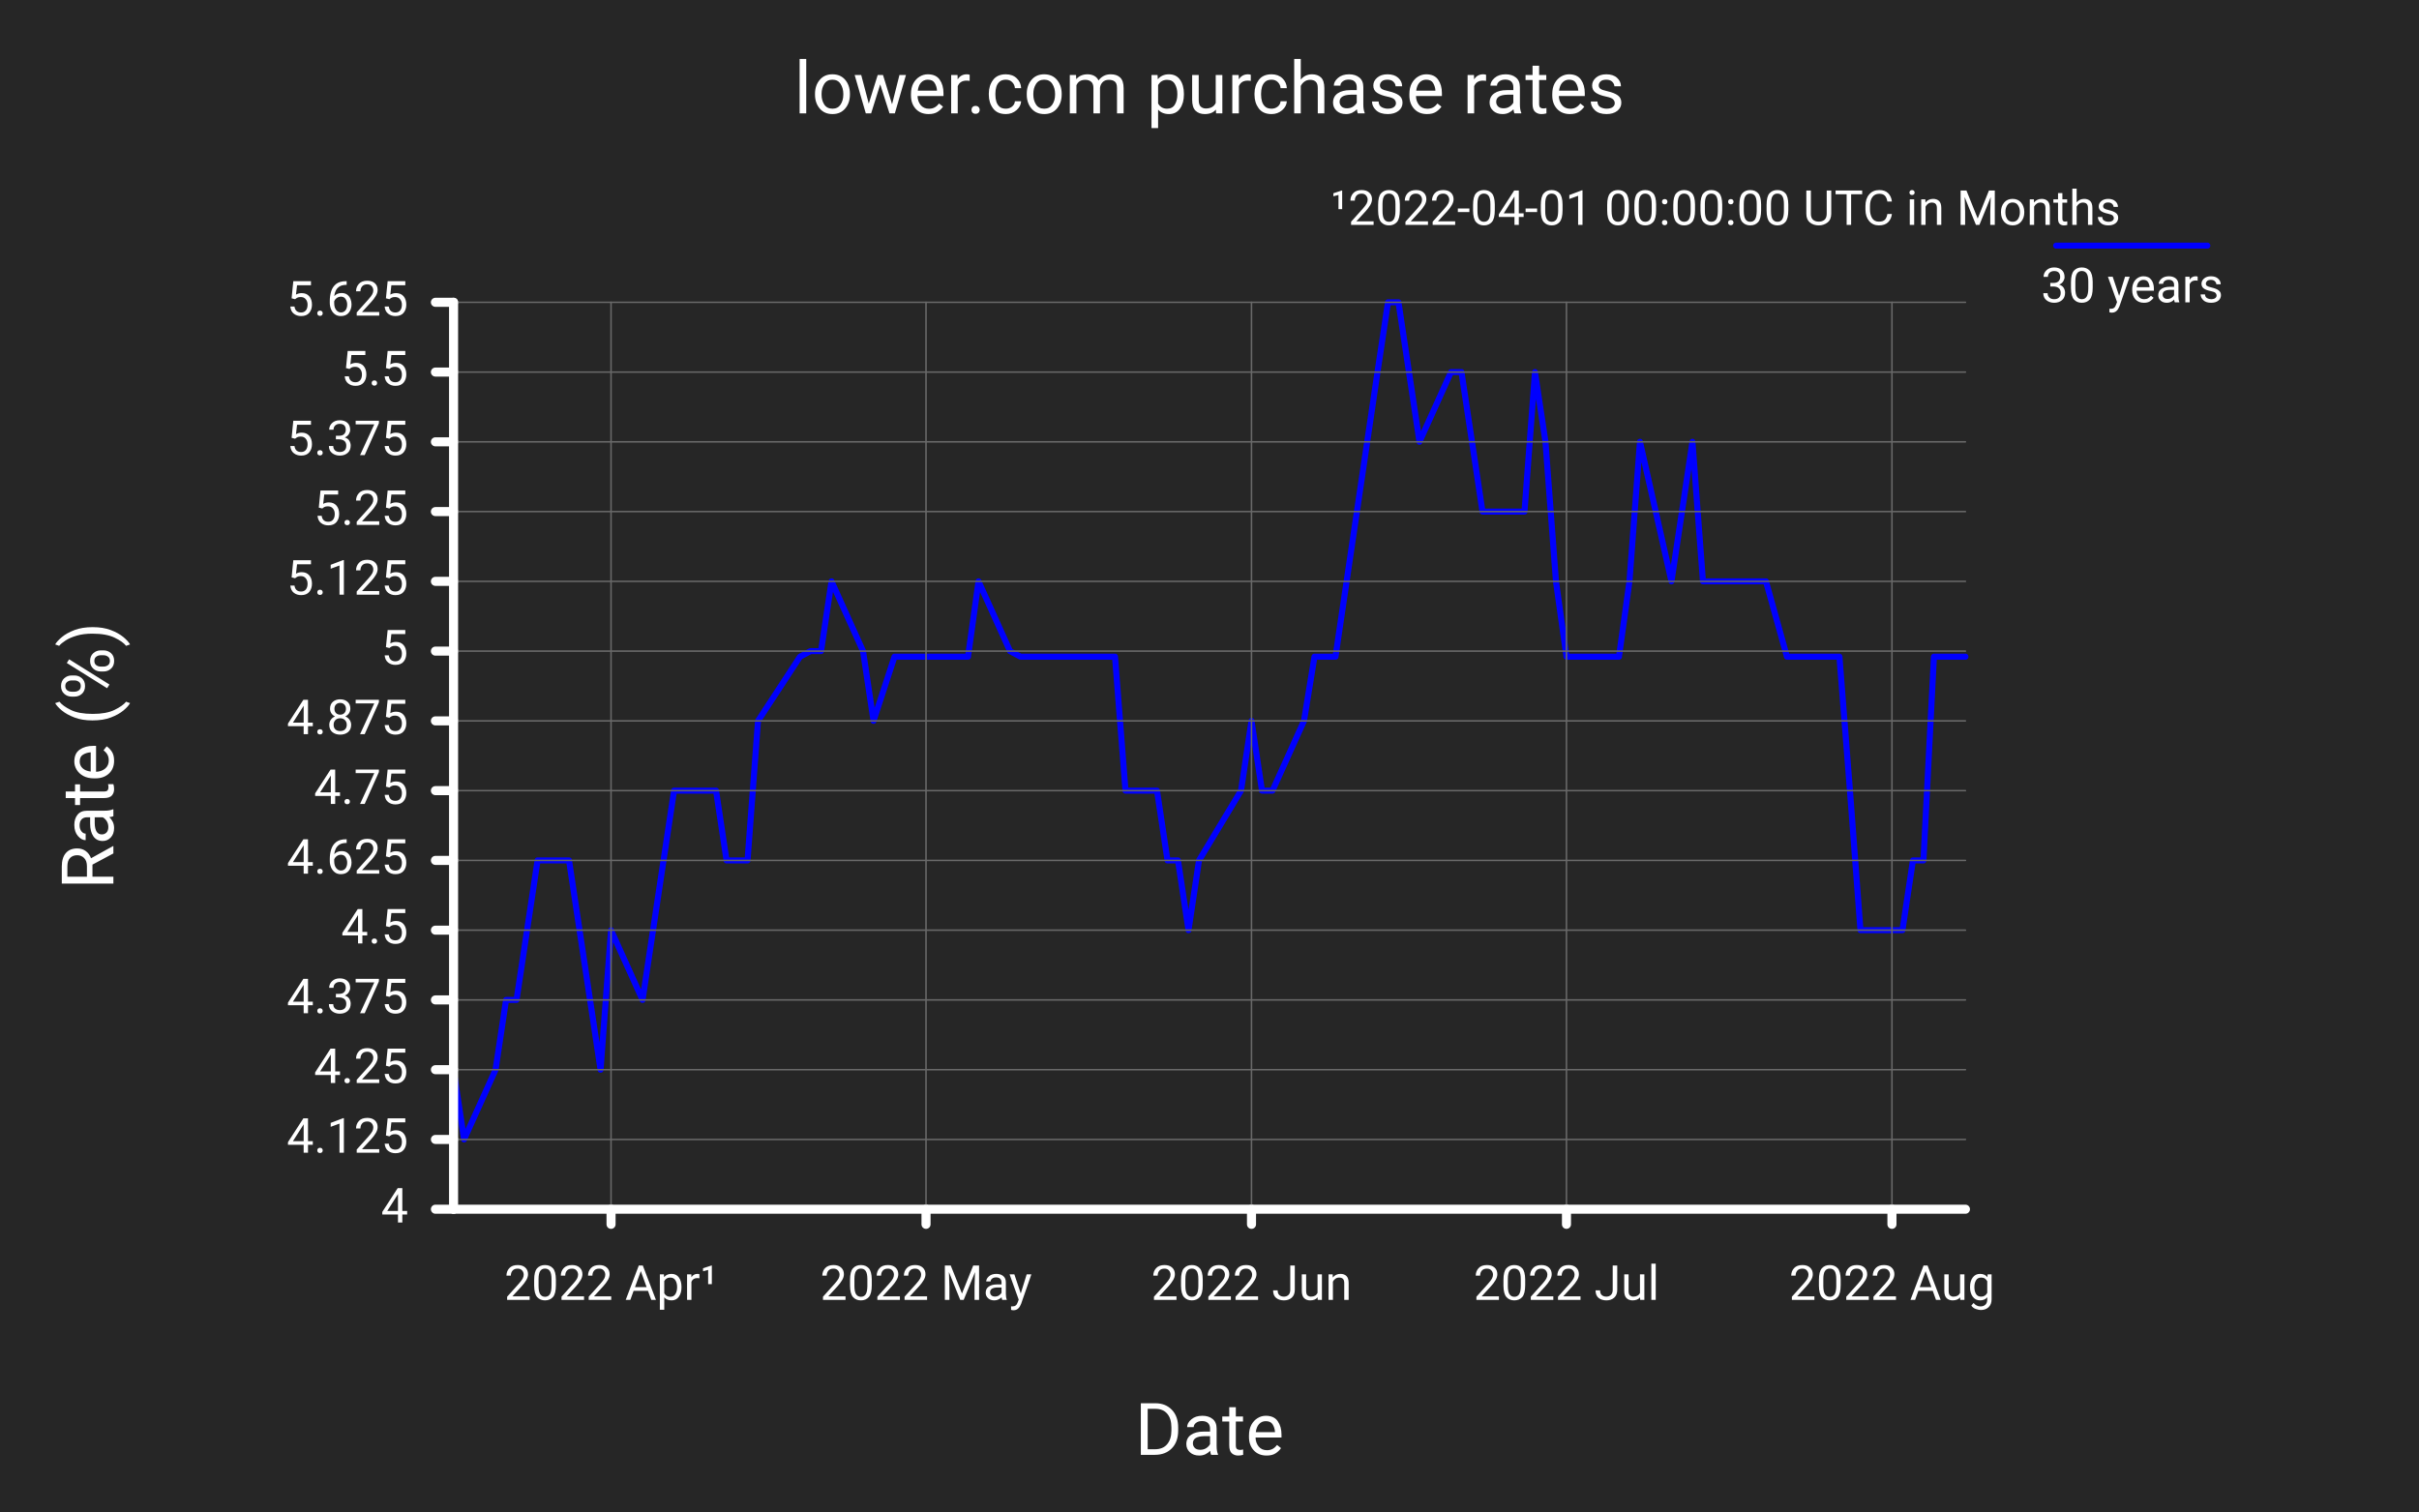
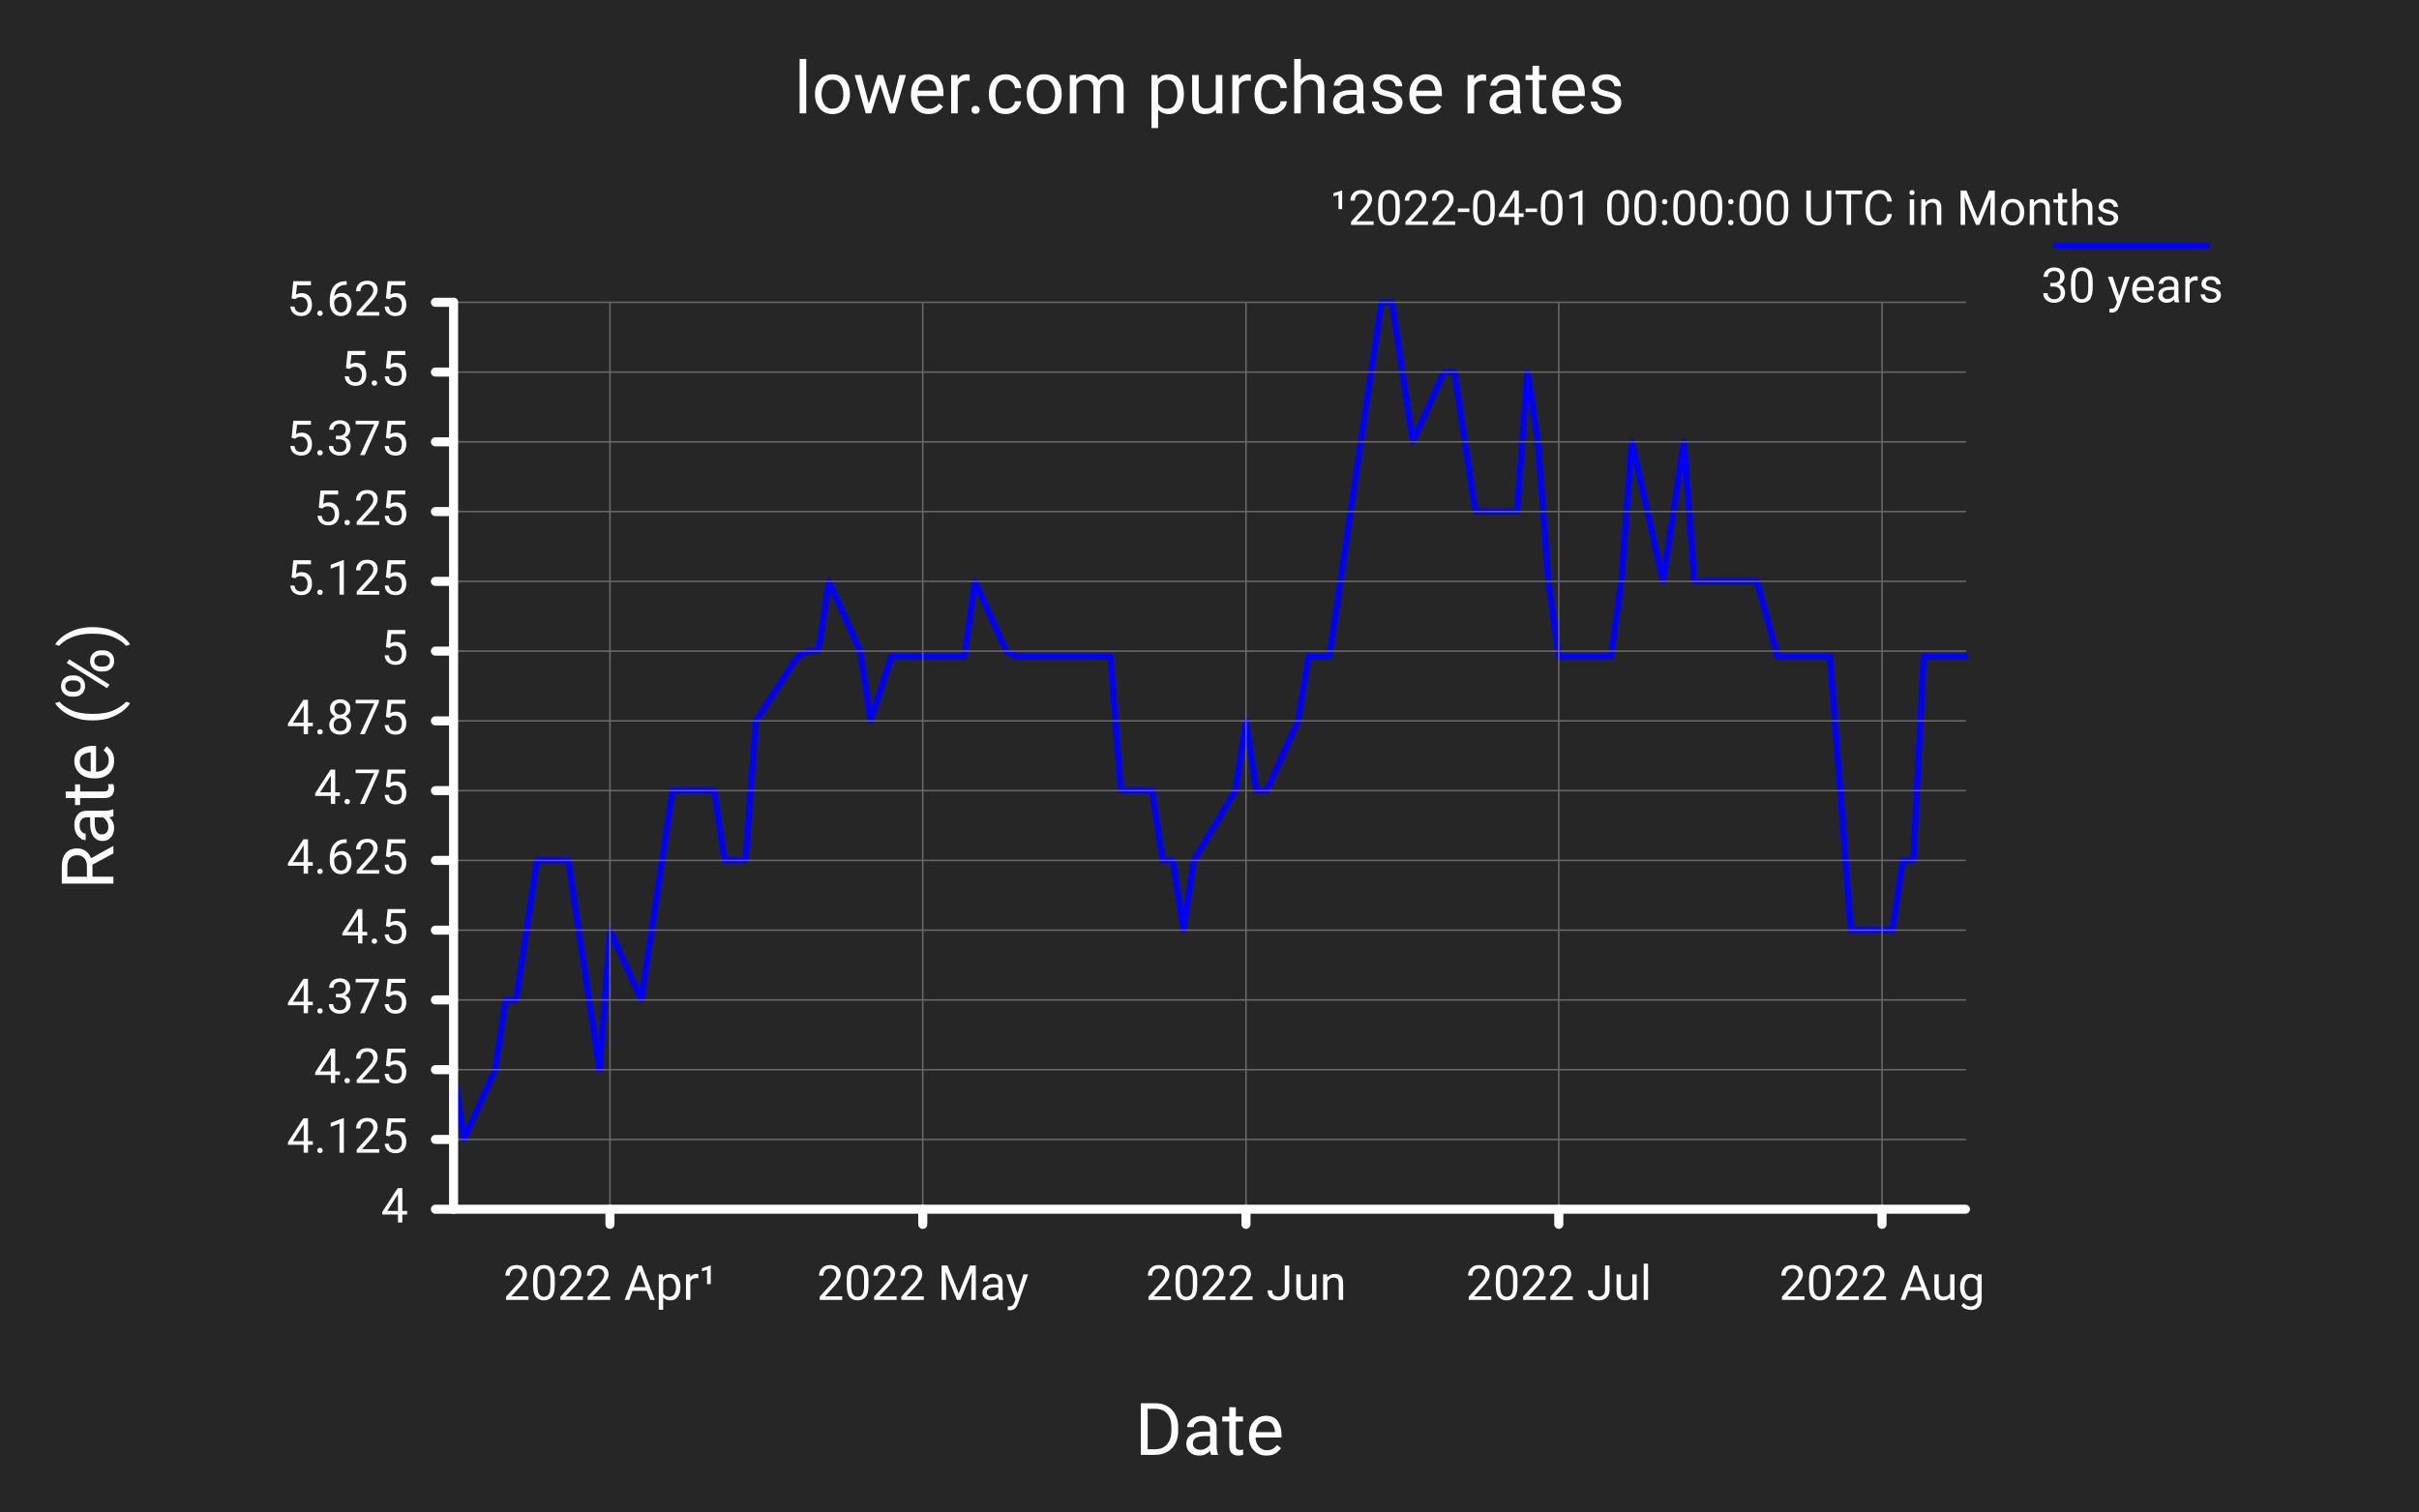
<svg xmlns="http://www.w3.org/2000/svg" class="poloto" width="800" height="500" viewBox="0 0 800 500">
  <style>.poloto{stroke-linecap:round;stroke-linejoin:round;font-family:Roboto,sans-serif;font-size:16px;}.poloto_background{fill:#262626;}.poloto_scatter{stroke-width:7}.poloto_tick_line{stroke:dimgray;stroke-width:0.5}.poloto_line{stroke-width:2}.poloto_text{fill: white;}.poloto_axis_lines{stroke: white;stroke-width:3;fill:none;stroke-dasharray:none}.poloto_title{font-size:24px;dominant-baseline:start;text-anchor:middle;}.poloto_xname{font-size:24px;dominant-baseline:start;text-anchor:middle;}.poloto_yname{font-size:24px;dominant-baseline:start;text-anchor:middle;}.poloto0stroke{stroke:blue;}.poloto1stroke{stroke:red;}.poloto2stroke{stroke:green;}.poloto3stroke{stroke:gold;}.poloto4stroke{stroke:aqua;}.poloto5stroke{stroke:lime;}.poloto6stroke{stroke:orange;}.poloto7stroke{stroke:chocolate;}.poloto0fill{fill:blue;}.poloto1fill{fill:red;}.poloto2fill{fill:green;}.poloto3fill{fill:gold;}.poloto4fill{fill:aqua;}.poloto5fill{fill:lime;}.poloto6fill{fill:orange;}.poloto7fill{fill:chocolate;}</style>
  <circle r="1e5" class="poloto_background" />
  <text class="poloto_text poloto_legend_text" x="675" y="100">30 years</text>
  <line class="poloto_line poloto_legend_icon poloto0stroke poloto0legend" stroke="black" x1="680" x2="730" y1="81.25" y2="81.25" />
-   <path class="poloto_line poloto0stroke" fill="none" stroke="black" d=" M 150.00 353.85 L 153.47 376.92 L 163.89 353.85 L 167.36 330.77 L 170.83 330.77 L 170.83 330.77 L 177.78 284.62 L 188.19 284.62 L 191.67 307.69 L 195.14 330.77 L 198.61 353.85 L 202.08 307.69 L 212.50 330.77 L 215.97 307.69 L 219.44 284.62 L 222.92 261.54 L 226.39 261.54 L 236.81 261.54 L 240.28 284.62 L 243.75 284.62 L 247.22 284.62 L 250.69 238.46 L 264.58 217.23 L 268.06 215.38 L 271.53 215.38 L 275.00 192.31 L 285.42 215.38 L 288.89 238.46 L 295.83 217.23 L 299.31 217.23 L 309.72 217.23 L 313.19 217.23 L 316.67 217.23 L 320.14 217.23 L 323.61 192.31 L 334.03 215.38 L 337.50 217.23 L 337.50 217.23 L 340.97 217.23 L 344.44 217.23 L 347.92 217.23 L 358.33 217.23 L 361.81 217.23 L 365.28 217.23 L 365.28 217.23 L 368.75 217.23 L 372.22 261.54 L 382.64 261.54 L 386.11 284.62 L 389.58 284.62 L 393.06 307.69 L 396.53 284.62 L 410.42 261.54 L 413.89 238.46 L 417.36 261.54 L 420.83 261.54 L 431.25 238.46 L 434.72 217.23 L 438.19 217.23 L 441.67 217.23 L 455.56 123.08 L 459.03 100.00 L 462.50 100.00 L 465.97 123.08 L 469.44 146.15 L 479.86 123.08 L 483.33 123.08 L 486.81 146.15 L 490.28 169.23 L 504.17 169.23 L 507.64 123.08 L 511.11 146.15 L 514.58 192.31 L 518.06 217.23 L 531.94 217.23 L 535.42 217.23 L 538.89 192.31 L 542.36 146.15 L 552.78 192.31 L 559.72 146.15 L 563.19 192.31 L 577.08 192.31 L 577.08 192.31 L 577.08 192.31 L 577.08 192.31 L 577.08 192.31 L 584.03 192.31 L 584.03 192.31 L 584.03 192.31 L 584.03 192.31 L 584.03 192.31 L 584.03 192.31 L 590.97 217.23 L 601.39 217.23 L 608.33 217.23 L 611.81 261.54 L 615.28 307.69 L 625.69 307.69 L 629.17 307.69 L 632.64 284.62 L 636.11 284.62 L 639.58 217.23 L 650.00 217.23 L 650.00 217.23" />
+   <path class="poloto_line poloto0stroke" fill="none" stroke="black" d=" M 150.00 353.85 L 153.45 376.92 L 163.79 353.85 L 167.24 330.77 L 170.69 330.77 L 170.69 330.77 L 177.59 284.62 L 187.93 284.62 L 191.38 307.69 L 194.83 330.77 L 198.28 353.85 L 201.72 307.69 L 212.07 330.77 L 215.52 307.69 L 218.97 284.62 L 222.41 261.54 L 225.86 261.54 L 236.21 261.54 L 239.66 284.62 L 243.10 284.62 L 246.55 284.62 L 250.00 238.46 L 263.79 217.23 L 267.24 215.38 L 270.69 215.38 L 274.14 192.31 L 284.48 215.38 L 287.93 238.46 L 294.83 217.23 L 298.28 217.23 L 308.62 217.23 L 312.07 217.23 L 315.52 217.23 L 318.97 217.23 L 322.41 192.31 L 332.76 215.38 L 336.21 217.23 L 336.21 217.23 L 339.66 217.23 L 343.10 217.23 L 346.55 217.23 L 356.90 217.23 L 360.34 217.23 L 363.79 217.23 L 363.79 217.23 L 367.24 217.23 L 370.69 261.54 L 381.03 261.54 L 384.48 284.62 L 387.93 284.62 L 391.38 307.69 L 394.83 284.62 L 408.62 261.54 L 412.07 238.46 L 415.52 261.54 L 418.97 261.54 L 429.31 238.46 L 432.76 217.23 L 436.21 217.23 L 439.66 217.23 L 453.45 123.08 L 456.90 100.00 L 460.34 100.00 L 463.79 123.08 L 467.24 146.15 L 477.59 123.08 L 481.03 123.08 L 484.48 146.15 L 487.93 169.23 L 501.72 169.23 L 505.17 123.08 L 508.62 146.15 L 512.07 192.31 L 515.52 217.23 L 529.31 217.23 L 532.76 217.23 L 536.21 192.31 L 539.66 146.15 L 550.00 192.31 L 556.90 146.15 L 560.34 192.31 L 574.14 192.31 L 574.14 192.31 L 574.14 192.31 L 574.14 192.31 L 574.14 192.31 L 581.03 192.31 L 581.03 192.31 L 581.03 192.31 L 581.03 192.31 L 581.03 192.31 L 581.03 192.31 L 587.93 217.23 L 598.28 217.23 L 605.17 217.23 L 608.62 261.54 L 612.07 307.69 L 622.41 307.69 L 625.86 307.69 L 629.31 284.62 L 632.76 284.62 L 636.21 217.23 L 646.55 217.23 L 646.55 217.23 L 650.00 217.23" />
  <text class="poloto_labels poloto_text poloto_title" x="400" y="37.5">lower.com purchase rates</text>
  <text class="poloto_labels poloto_text poloto_xname" x="400" y="481.25">Date</text>
  <text class="poloto_labels poloto_text poloto_yname" transform="rotate(-90,37.5,250)" x="37.5" y="250">Rate (%)</text>
  <text class="poloto_tick_labels poloto_text" dominant-baseline="middle" text-anchor="start" x="150" y="70" />
  <line class="poloto_axis_lines" stroke="black" x1="150" x2="144" y1="400" y2="400" />
  <line class="poloto_tick_line" stroke="black" x1="150" x2="650" y1="400" y2="400" />
  <text class="poloto_tick_labels poloto_text" dominant-baseline="middle" text-anchor="end" x="135" y="400">4</text>
  <line class="poloto_axis_lines" stroke="black" x1="150" x2="144" y1="376.923" y2="376.923" />
  <line class="poloto_tick_line" stroke="black" x1="150" x2="650" y1="376.923" y2="376.923" />
  <text class="poloto_tick_labels poloto_text" dominant-baseline="middle" text-anchor="end" x="135" y="376.923">4.125</text>
  <line class="poloto_axis_lines" stroke="black" x1="150" x2="144" y1="353.846" y2="353.846" />
  <line class="poloto_tick_line" stroke="black" x1="150" x2="650" y1="353.846" y2="353.846" />
  <text class="poloto_tick_labels poloto_text" dominant-baseline="middle" text-anchor="end" x="135" y="353.846">4.25</text>
  <line class="poloto_axis_lines" stroke="black" x1="150" x2="144" y1="330.769" y2="330.769" />
  <line class="poloto_tick_line" stroke="black" x1="150" x2="650" y1="330.769" y2="330.769" />
  <text class="poloto_tick_labels poloto_text" dominant-baseline="middle" text-anchor="end" x="135" y="330.769">4.375</text>
  <line class="poloto_axis_lines" stroke="black" x1="150" x2="144" y1="307.692" y2="307.692" />
  <line class="poloto_tick_line" stroke="black" x1="150" x2="650" y1="307.692" y2="307.692" />
  <text class="poloto_tick_labels poloto_text" dominant-baseline="middle" text-anchor="end" x="135" y="307.692">4.5</text>
  <line class="poloto_axis_lines" stroke="black" x1="150" x2="144" y1="284.615" y2="284.615" />
  <line class="poloto_tick_line" stroke="black" x1="150" x2="650" y1="284.615" y2="284.615" />
  <text class="poloto_tick_labels poloto_text" dominant-baseline="middle" text-anchor="end" x="135" y="284.615">4.625</text>
  <line class="poloto_axis_lines" stroke="black" x1="150" x2="144" y1="261.538" y2="261.538" />
  <line class="poloto_tick_line" stroke="black" x1="150" x2="650" y1="261.538" y2="261.538" />
  <text class="poloto_tick_labels poloto_text" dominant-baseline="middle" text-anchor="end" x="135" y="261.538">4.75</text>
  <line class="poloto_axis_lines" stroke="black" x1="150" x2="144" y1="238.462" y2="238.462" />
  <line class="poloto_tick_line" stroke="black" x1="150" x2="650" y1="238.462" y2="238.462" />
  <text class="poloto_tick_labels poloto_text" dominant-baseline="middle" text-anchor="end" x="135" y="238.462">4.875</text>
  <line class="poloto_axis_lines" stroke="black" x1="150" x2="144" y1="215.385" y2="215.385" />
  <line class="poloto_tick_line" stroke="black" x1="150" x2="650" y1="215.385" y2="215.385" />
  <text class="poloto_tick_labels poloto_text" dominant-baseline="middle" text-anchor="end" x="135" y="215.385">5</text>
  <line class="poloto_axis_lines" stroke="black" x1="150" x2="144" y1="192.308" y2="192.308" />
  <line class="poloto_tick_line" stroke="black" x1="150" x2="650" y1="192.308" y2="192.308" />
  <text class="poloto_tick_labels poloto_text" dominant-baseline="middle" text-anchor="end" x="135" y="192.308">5.125</text>
  <line class="poloto_axis_lines" stroke="black" x1="150" x2="144" y1="169.231" y2="169.231" />
  <line class="poloto_tick_line" stroke="black" x1="150" x2="650" y1="169.231" y2="169.231" />
  <text class="poloto_tick_labels poloto_text" dominant-baseline="middle" text-anchor="end" x="135" y="169.231">5.25</text>
  <line class="poloto_axis_lines" stroke="black" x1="150" x2="144" y1="146.154" y2="146.154" />
  <line class="poloto_tick_line" stroke="black" x1="150" x2="650" y1="146.154" y2="146.154" />
  <text class="poloto_tick_labels poloto_text" dominant-baseline="middle" text-anchor="end" x="135" y="146.154">5.375</text>
  <line class="poloto_axis_lines" stroke="black" x1="150" x2="144" y1="123.077" y2="123.077" />
  <line class="poloto_tick_line" stroke="black" x1="150" x2="650" y1="123.077" y2="123.077" />
  <text class="poloto_tick_labels poloto_text" dominant-baseline="middle" text-anchor="end" x="135" y="123.077">5.5</text>
  <line class="poloto_axis_lines" stroke="black" x1="150" x2="144" y1="100" y2="100" />
  <line class="poloto_tick_line" stroke="black" x1="150" x2="650" y1="100" y2="100" />
  <text class="poloto_tick_labels poloto_text" dominant-baseline="middle" text-anchor="end" x="135" y="100">5.625</text>
  <text class="poloto_tick_labels poloto_text" dominant-baseline="middle" text-anchor="start" x="440" y="70">¹2022-04-01 00:00:00 UTC in Months</text>
-   <line class="poloto_axis_lines" stroke="black" x1="202.083" x2="202.083" y1="400" y2="405" />
-   <line class="poloto_tick_line" stroke="black" x1="202.083" x2="202.083" y1="400" y2="100" />
-   <text class="poloto_tick_labels poloto_text" dominant-baseline="start" text-anchor="middle" x="202.083" y="430">2022 Apr¹</text>
-   <line class="poloto_axis_lines" stroke="black" x1="306.25" x2="306.25" y1="400" y2="405" />
-   <line class="poloto_tick_line" stroke="black" x1="306.25" x2="306.25" y1="400" y2="100" />
-   <text class="poloto_tick_labels poloto_text" dominant-baseline="start" text-anchor="middle" x="306.25" y="430">2022 May</text>
-   <line class="poloto_axis_lines" stroke="black" x1="413.889" x2="413.889" y1="400" y2="405" />
-   <line class="poloto_tick_line" stroke="black" x1="413.889" x2="413.889" y1="400" y2="100" />
-   <text class="poloto_tick_labels poloto_text" dominant-baseline="start" text-anchor="middle" x="413.889" y="430">2022 Jun</text>
-   <line class="poloto_axis_lines" stroke="black" x1="518.056" x2="518.056" y1="400" y2="405" />
-   <line class="poloto_tick_line" stroke="black" x1="518.056" x2="518.056" y1="400" y2="100" />
-   <text class="poloto_tick_labels poloto_text" dominant-baseline="start" text-anchor="middle" x="518.056" y="430">2022 Jul</text>
-   <line class="poloto_axis_lines" stroke="black" x1="625.694" x2="625.694" y1="400" y2="405" />
-   <line class="poloto_tick_line" stroke="black" x1="625.694" x2="625.694" y1="400" y2="100" />
-   <text class="poloto_tick_labels poloto_text" dominant-baseline="start" text-anchor="middle" x="625.694" y="430">2022 Aug</text>
+   <line class="poloto_axis_lines" stroke="black" x1="201.724" x2="201.724" y1="400" y2="405" />
+   <line class="poloto_tick_line" stroke="black" x1="201.724" x2="201.724" y1="400" y2="100" />
+   <text class="poloto_tick_labels poloto_text" dominant-baseline="start" text-anchor="middle" x="201.724" y="430">2022 Apr¹</text>
+   <line class="poloto_axis_lines" stroke="black" x1="305.172" x2="305.172" y1="400" y2="405" />
+   <line class="poloto_tick_line" stroke="black" x1="305.172" x2="305.172" y1="400" y2="100" />
+   <text class="poloto_tick_labels poloto_text" dominant-baseline="start" text-anchor="middle" x="305.172" y="430">2022 May</text>
+   <line class="poloto_axis_lines" stroke="black" x1="412.069" x2="412.069" y1="400" y2="405" />
+   <line class="poloto_tick_line" stroke="black" x1="412.069" x2="412.069" y1="400" y2="100" />
+   <text class="poloto_tick_labels poloto_text" dominant-baseline="start" text-anchor="middle" x="412.069" y="430">2022 Jun</text>
+   <line class="poloto_axis_lines" stroke="black" x1="515.517" x2="515.517" y1="400" y2="405" />
+   <line class="poloto_tick_line" stroke="black" x1="515.517" x2="515.517" y1="400" y2="100" />
+   <text class="poloto_tick_labels poloto_text" dominant-baseline="start" text-anchor="middle" x="515.517" y="430">2022 Jul</text>
+   <line class="poloto_axis_lines" stroke="black" x1="622.414" x2="622.414" y1="400" y2="405" />
+   <line class="poloto_tick_line" stroke="black" x1="622.414" x2="622.414" y1="400" y2="100" />
+   <text class="poloto_tick_labels poloto_text" dominant-baseline="start" text-anchor="middle" x="622.414" y="430">2022 Aug</text>
  <path stroke="black" fill="none" class="poloto_axis_lines" d=" M 150 400 L 650 400" />
  <path stroke="black" fill="none" class="poloto_axis_lines" d=" M 150 400 L 150 100" />
</svg>
